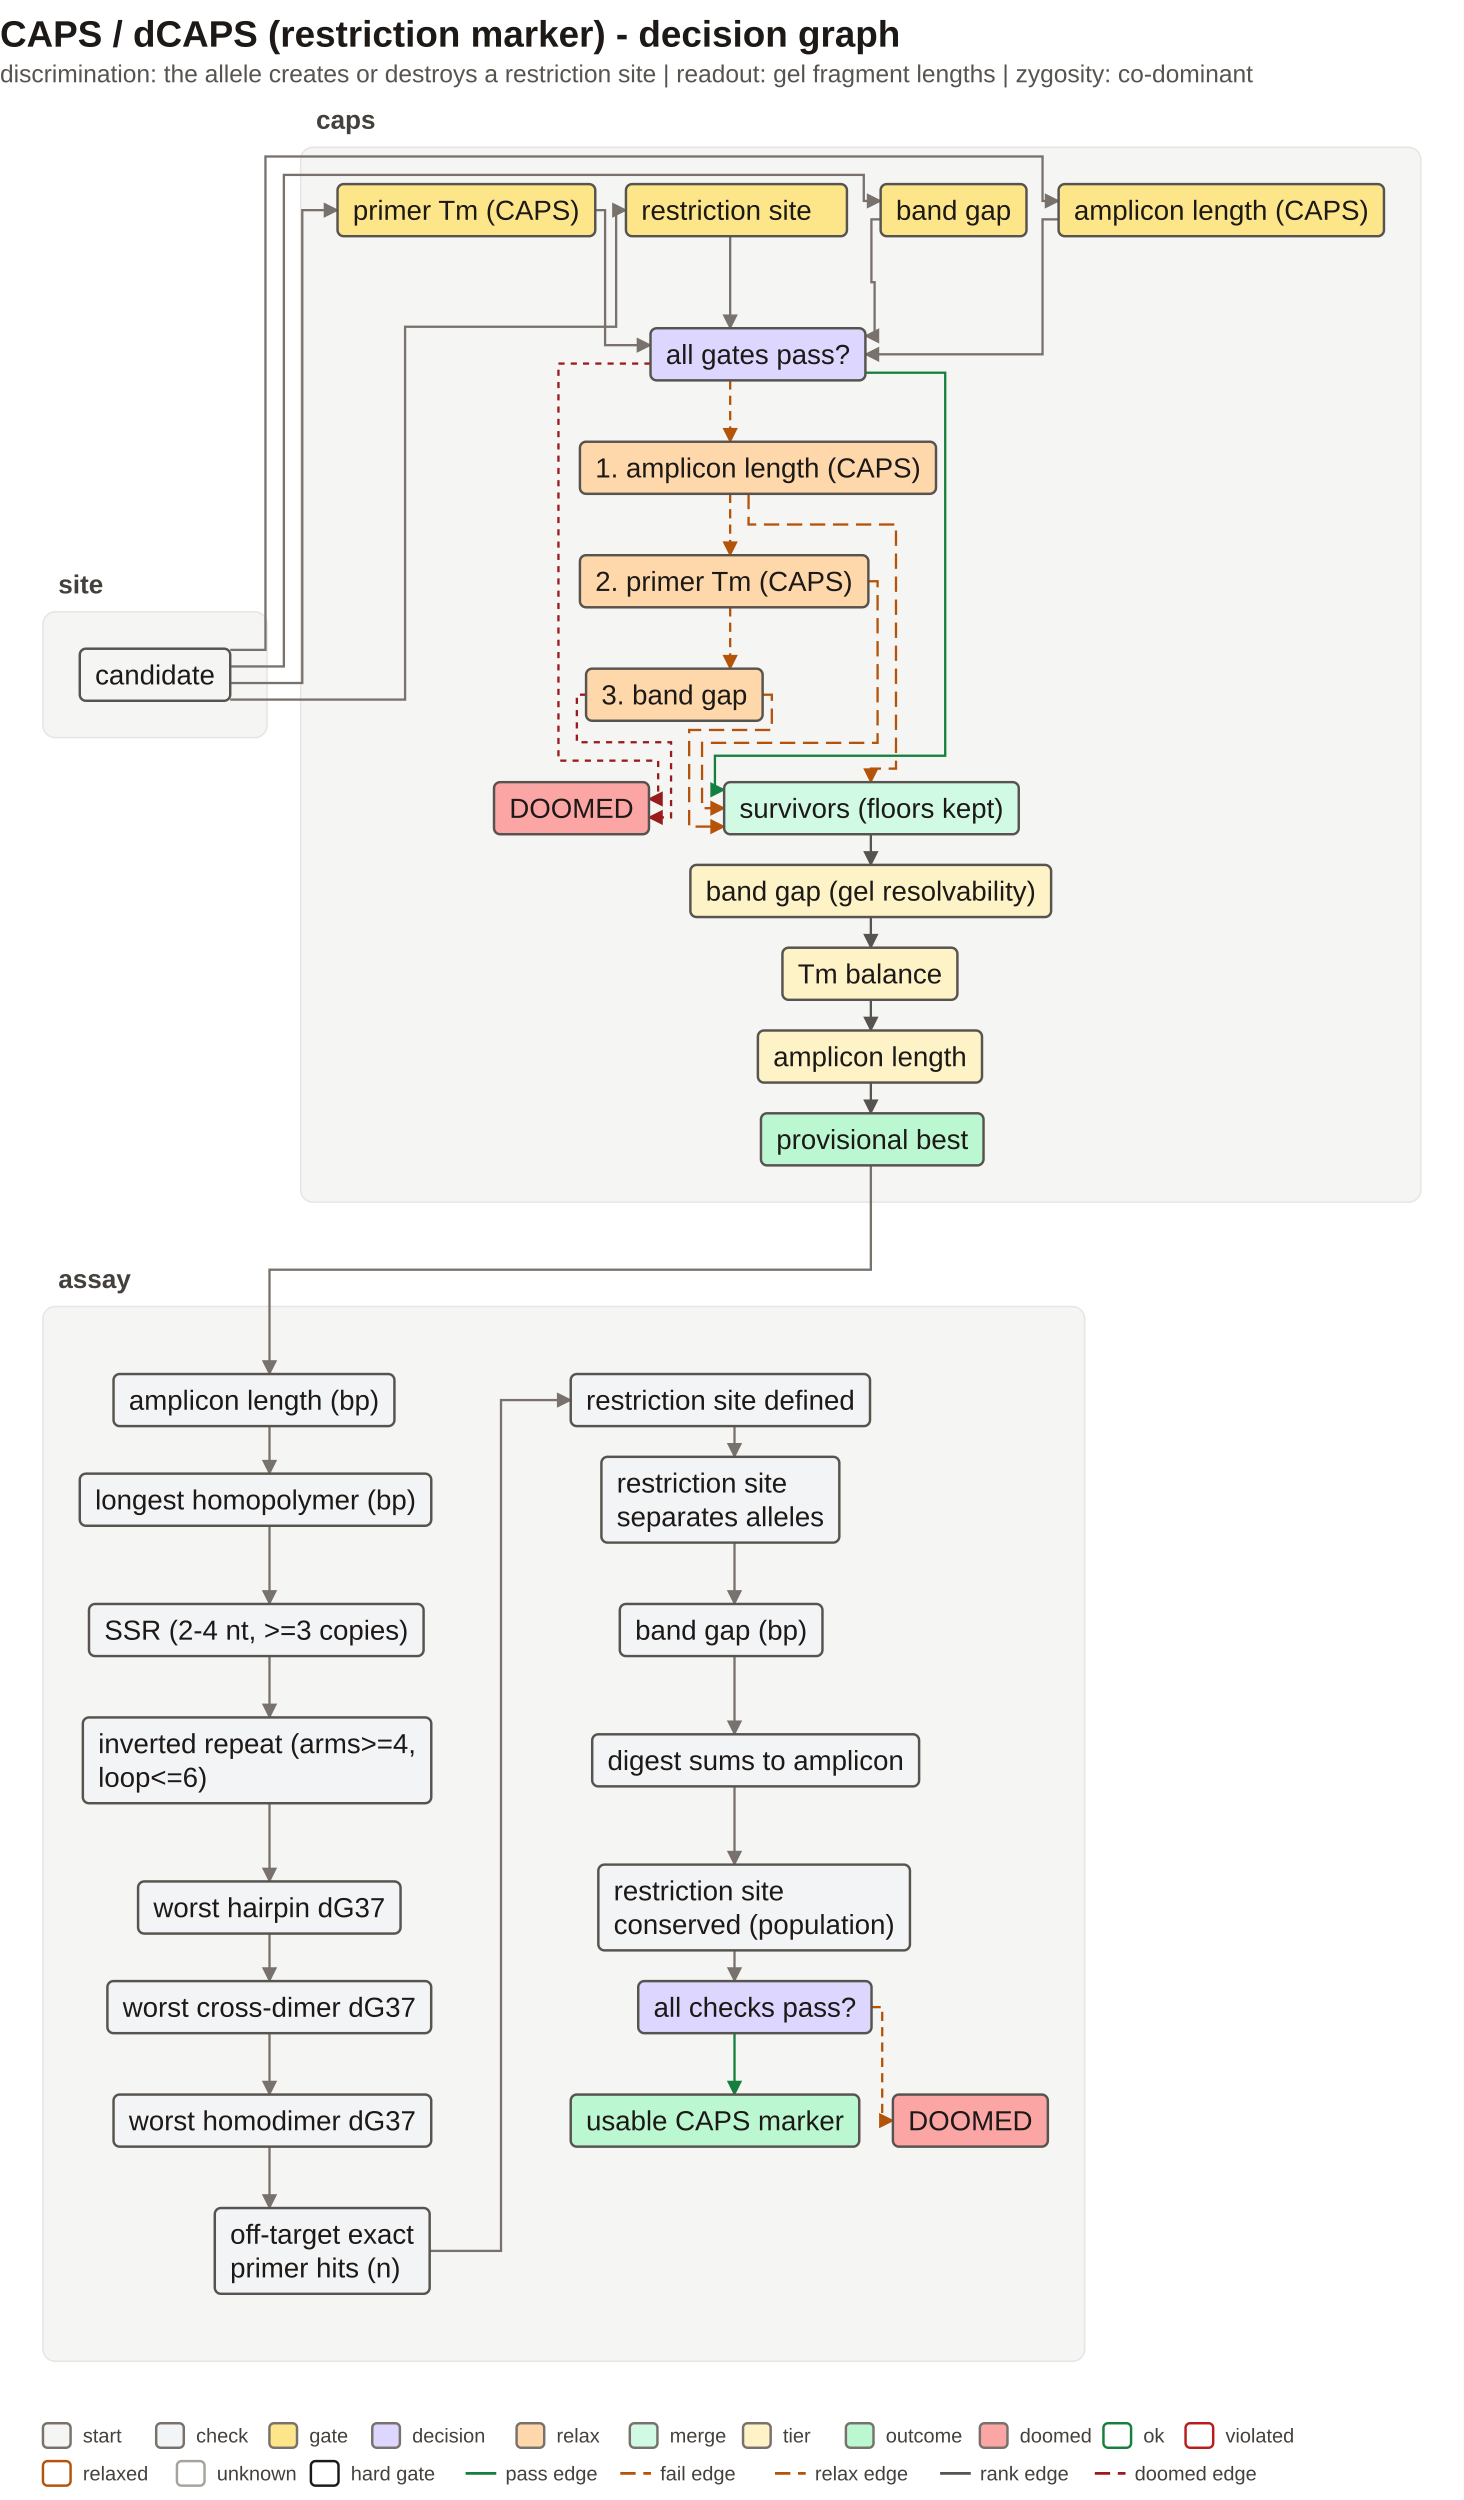
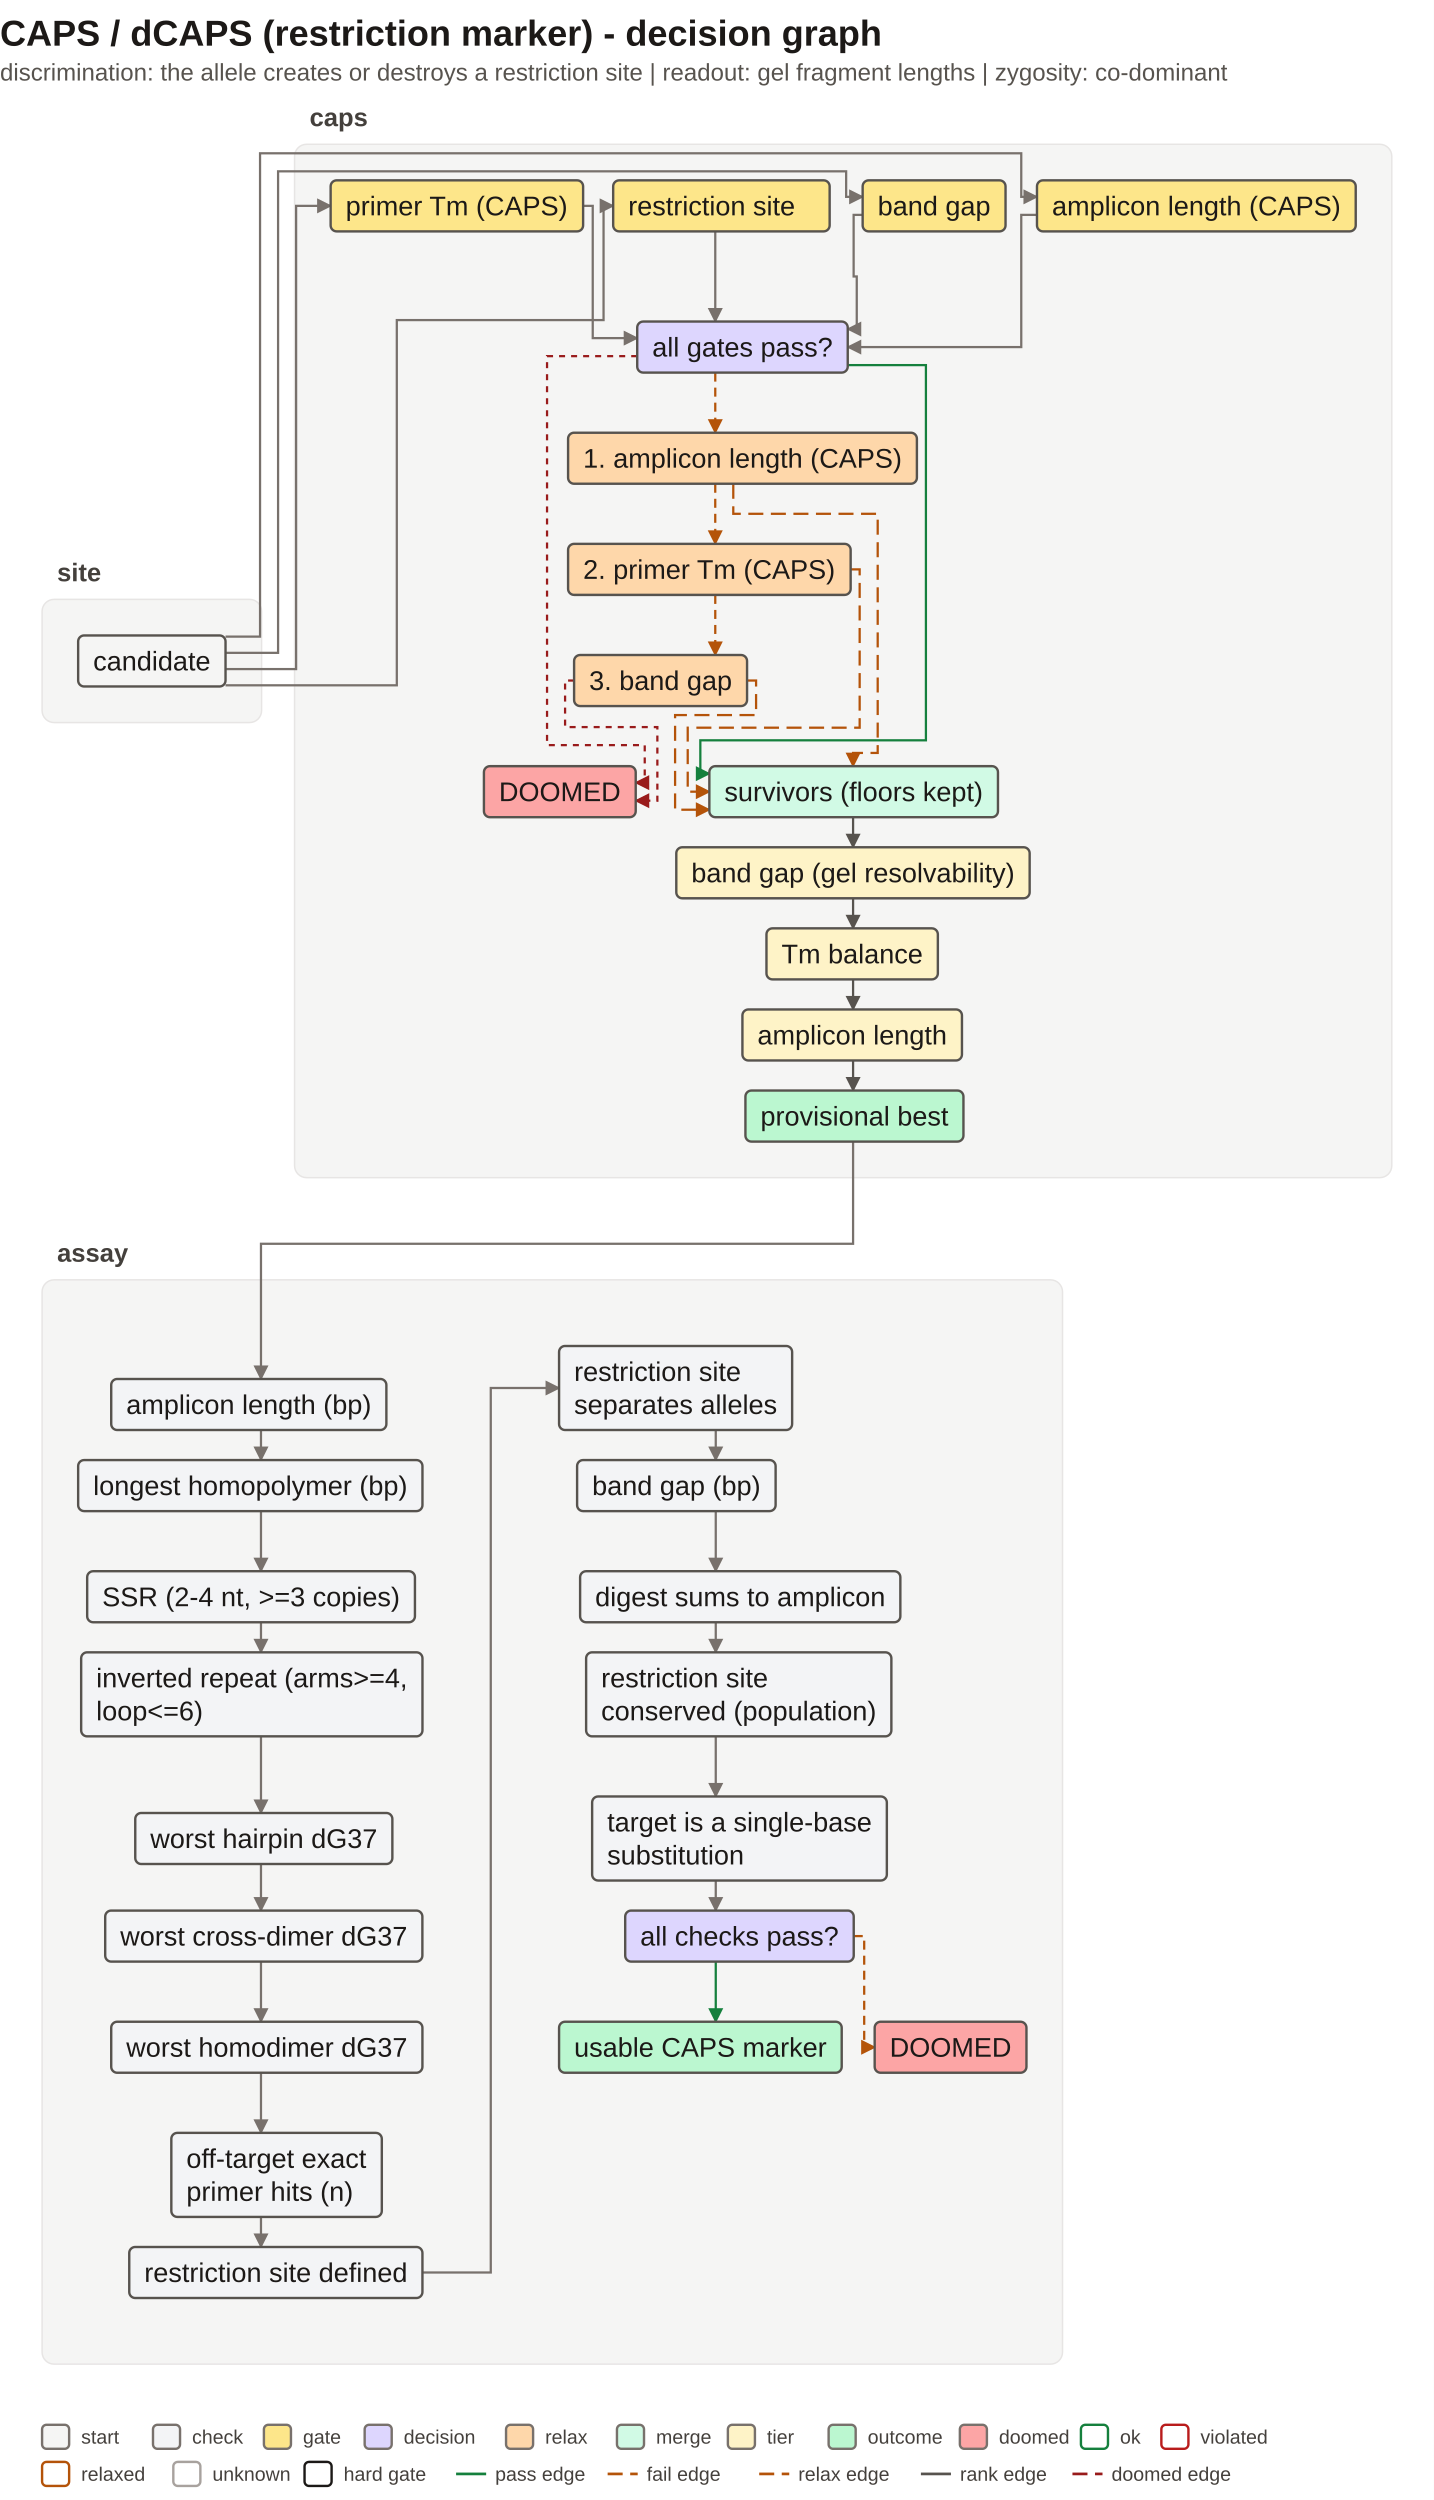
- <svg xmlns="http://www.w3.org/2000/svg" version="1.1" width="477.042" height="814.76" viewBox="0 0 477.042 814.76">
+ <svg xmlns="http://www.w3.org/2000/svg" version="1.1" width="477.042" height="831.74" viewBox="0 0 477.042 831.74">
  <defs>
    <marker id="arrow-flow" viewBox="0 0 10 10" refX="9" refY="5" markerWidth="5" markerHeight="5" markerUnits="userSpaceOnUse" orient="auto-start-reverse">
      <path d="M 0 0 L 10 5 L 0 10 z" fill="#78716C" />
    </marker>
    <marker id="arrow-pass" viewBox="0 0 10 10" refX="9" refY="5" markerWidth="5" markerHeight="5" markerUnits="userSpaceOnUse" orient="auto-start-reverse">
      <path d="M 0 0 L 10 5 L 0 10 z" fill="#15803D" />
    </marker>
    <marker id="arrow-fail" viewBox="0 0 10 10" refX="9" refY="5" markerWidth="5" markerHeight="5" markerUnits="userSpaceOnUse" orient="auto-start-reverse">
      <path d="M 0 0 L 10 5 L 0 10 z" fill="#B45409" />
    </marker>
    <marker id="arrow-relax" viewBox="0 0 10 10" refX="9" refY="5" markerWidth="5" markerHeight="5" markerUnits="userSpaceOnUse" orient="auto-start-reverse">
      <path d="M 0 0 L 10 5 L 0 10 z" fill="#B45309" />
    </marker>
    <marker id="arrow-doomed" viewBox="0 0 10 10" refX="9" refY="5" markerWidth="5" markerHeight="5" markerUnits="userSpaceOnUse" orient="auto-start-reverse">
      <path d="M 0 0 L 10 5 L 0 10 z" fill="#991B1B" />
    </marker>
    <marker id="arrow-check" viewBox="0 0 10 10" refX="9" refY="5" markerWidth="5" markerHeight="5" markerUnits="userSpaceOnUse" orient="auto-start-reverse">
      <path d="M 0 0 L 10 5 L 0 10 z" fill="#78716C" />
    </marker>
    <marker id="arrow-rank" viewBox="0 0 10 10" refX="9" refY="5" markerWidth="5" markerHeight="5" markerUnits="userSpaceOnUse" orient="auto-start-reverse">
      <path d="M 0 0 L 10 5 L 0 10 z" fill="#57534E" />
    </marker>
  </defs>
-   <rect x="0" y="0" width="477.042" height="814.76" fill="#FFFFFF" />
+   <rect x="0" y="0" width="477.042" height="831.74" fill="#FFFFFF" />
  <text x="0" y="15.2" text-anchor="start" font-family="Liberation Sans, Arial, Helvetica, sans-serif" font-size="12" fill="#1C1917" font-weight="bold">
    <tspan x="0" y="15.2">CAPS / dCAPS (restriction marker) - decision graph</tspan>
  </text>
  <text x="0" y="26.8" text-anchor="start" font-family="Liberation Sans, Arial, Helvetica, sans-serif" font-size="8" fill="#57534E">
    <tspan x="0" y="26.8">discrimination: the allele creates or destroys a restriction site | readout: gel fragment lengths | zygosity: co-dominant</tspan>
  </text>
  <rect x="14" y="199.41" width="73.032" height="40.98" rx="4" fill="#F5F5F4" stroke="#E7E5E4" stroke-width="0.5" />
  <text x="19" y="193.385" text-anchor="start" font-family="Liberation Sans, Arial, Helvetica, sans-serif" font-size="8.5" fill="#44403C" font-weight="bold">
    <tspan x="19" y="193.385">site</tspan>
  </text>
  <rect x="98" y="48" width="365.042" height="343.8" rx="4" fill="#F5F5F4" stroke="#E7E5E4" stroke-width="0.5" />
  <text x="103" y="41.975" text-anchor="start" font-family="Liberation Sans, Arial, Helvetica, sans-serif" font-size="8.5" fill="#44403C" font-weight="bold">
    <tspan x="103" y="41.975">caps</tspan>
  </text>
-   <rect x="14" y="425.8" width="339.5" height="343.76" rx="4" fill="#F5F5F4" stroke="#E7E5E4" stroke-width="0.5" />
+   <rect x="14" y="425.8" width="339.5" height="360.74" rx="4" fill="#F5F5F4" stroke="#E7E5E4" stroke-width="0.5" />
  <text x="19" y="419.775" text-anchor="start" font-family="Liberation Sans, Arial, Helvetica, sans-serif" font-size="8.5" fill="#44403C" font-weight="bold">
    <tspan x="19" y="419.775">assay</tspan>
  </text>
  <path d="M75.032 228 L132.016 228 L132.016 106.49 L200.8 106.49 L200.8 68.49 L204 68.49" fill="none" stroke="#78716C" stroke-width="0.75" stroke-linejoin="miter" stroke-linecap="butt" marker-end="url(#arrow-flow)" />
  <path d="M75.032 217.2 L92.516 217.2 L92.516 57 L281.51 57 L281.51 65.49 L287 65.49" fill="none" stroke="#78716C" stroke-width="0.75" stroke-linejoin="miter" stroke-linecap="butt" marker-end="url(#arrow-flow)" />
  <path d="M75.032 211.8 L86.516 211.8 L86.516 51 L339.769 51 L339.769 65.49 L345 65.49" fill="none" stroke="#78716C" stroke-width="0.75" stroke-linejoin="miter" stroke-linecap="butt" marker-end="url(#arrow-flow)" />
  <path d="M75.032 222.6 L98.516 222.6 L98.516 68.49 L110 68.49" fill="none" stroke="#78716C" stroke-width="0.75" stroke-linejoin="miter" stroke-linecap="butt" marker-end="url(#arrow-flow)" />
  <path d="M237.966 76.98 L237.966 106.98" fill="none" stroke="#78716C" stroke-width="0.75" stroke-linejoin="miter" stroke-linecap="butt" marker-end="url(#arrow-flow)" />
  <path d="M287 71.49 L284 71.49 L284 91.98 L285.038 91.98 L285.038 109.47 L282.038 109.47" fill="none" stroke="#78716C" stroke-width="0.75" stroke-linejoin="miter" stroke-linecap="butt" marker-end="url(#arrow-flow)" />
  <path d="M345 71.49 L339.769 71.49 L339.769 115.47 L282.038 115.47" fill="none" stroke="#78716C" stroke-width="0.75" stroke-linejoin="miter" stroke-linecap="butt" marker-end="url(#arrow-flow)" />
  <path d="M194 68.49 L197.2 68.49 L197.2 112.49 L212 112.49" fill="none" stroke="#78716C" stroke-width="0.75" stroke-linejoin="miter" stroke-linecap="butt" marker-end="url(#arrow-flow)" />
  <path d="M237.96 160.94 L237.96 180.94" fill="none" stroke="#B45409" stroke-width="0.75" stroke-linejoin="miter" stroke-linecap="butt" stroke-dasharray="3 2" marker-end="url(#arrow-fail)" />
  <path d="M237.966 197.92 L237.966 217.92" fill="none" stroke="#B45409" stroke-width="0.75" stroke-linejoin="miter" stroke-linecap="butt" stroke-dasharray="3 2" marker-end="url(#arrow-fail)" />
  <path d="M237.966 123.96 L237.966 143.96" fill="none" stroke="#B45409" stroke-width="0.75" stroke-linejoin="miter" stroke-linecap="butt" stroke-dasharray="3 2" marker-end="url(#arrow-fail)" />
  <path d="M243.96 160.94 L243.96 170.94 L292.006 170.94 L292.006 250.5 L283.817 250.5 L283.817 254.9" fill="none" stroke="#B45309" stroke-width="0.75" stroke-linejoin="miter" stroke-linecap="butt" stroke-dasharray="5 2.5" marker-end="url(#arrow-relax)" />
  <path d="M283.006 189.43 L286.006 189.43 L286.006 242.1 L228.8 242.1 L228.8 263.39 L236 263.39" fill="none" stroke="#B45309" stroke-width="0.75" stroke-linejoin="miter" stroke-linecap="butt" stroke-dasharray="5 2.5" marker-end="url(#arrow-relax)" />
  <path d="M248.544 226.41 L251.544 226.41 L251.544 237.9 L224.6 237.9 L224.6 269.39 L236 269.39" fill="none" stroke="#B45309" stroke-width="0.75" stroke-linejoin="miter" stroke-linecap="butt" stroke-dasharray="5 2.5" marker-end="url(#arrow-relax)" />
  <path d="M282.038 121.47 L308.049 121.47 L308.049 246.3 L233 246.3 L233 257.39 L236 257.39" fill="none" stroke="#15803D" stroke-width="0.75" stroke-linejoin="miter" stroke-linecap="butt" marker-end="url(#arrow-pass)" />
  <path d="M283.817 271.88 L283.817 281.88" fill="none" stroke="#57534E" stroke-width="0.75" stroke-linejoin="miter" stroke-linecap="butt" marker-end="url(#arrow-rank)" />
  <path d="M283.817 298.86 L283.817 308.86" fill="none" stroke="#57534E" stroke-width="0.75" stroke-linejoin="miter" stroke-linecap="butt" marker-end="url(#arrow-rank)" />
  <path d="M283.817 325.84 L283.817 335.84" fill="none" stroke="#57534E" stroke-width="0.75" stroke-linejoin="miter" stroke-linecap="butt" marker-end="url(#arrow-rank)" />
  <path d="M283.817 352.82 L283.817 362.82" fill="none" stroke="#57534E" stroke-width="0.75" stroke-linejoin="miter" stroke-linecap="butt" marker-end="url(#arrow-rank)" />
  <path d="M191 226.41 L188 226.41 L188 241.9 L218.7 241.9 L218.7 266.39 L211.5 266.39" fill="none" stroke="#991B1B" stroke-width="0.75" stroke-linejoin="miter" stroke-linecap="butt" stroke-dasharray="2 2" marker-end="url(#arrow-doomed)" />
  <path d="M212 118.49 L182 118.49 L182 247.9 L214.5 247.9 L214.5 260.39 L211.5 260.39" fill="none" stroke="#991B1B" stroke-width="0.75" stroke-linejoin="miter" stroke-linecap="butt" stroke-dasharray="2 2" marker-end="url(#arrow-doomed)" />
-   <path d="M283.817 379.8 L283.817 413.8 L87.833 413.8 L87.833 447.8" fill="none" stroke="#78716C" stroke-width="0.75" stroke-linejoin="miter" stroke-linecap="butt" marker-end="url(#arrow-check)" />
-   <path d="M87.833 464.78 L87.833 480.27" fill="none" stroke="#78716C" stroke-width="0.75" stroke-linejoin="miter" stroke-linecap="butt" marker-end="url(#arrow-check)" />
-   <path d="M87.833 497.25 L87.833 522.74" fill="none" stroke="#78716C" stroke-width="0.75" stroke-linejoin="miter" stroke-linecap="butt" marker-end="url(#arrow-check)" />
-   <path d="M87.833 539.72 L87.833 559.72" fill="none" stroke="#78716C" stroke-width="0.75" stroke-linejoin="miter" stroke-linecap="butt" marker-end="url(#arrow-check)" />
-   <path d="M87.833 587.68 L87.833 613.17" fill="none" stroke="#78716C" stroke-width="0.75" stroke-linejoin="miter" stroke-linecap="butt" marker-end="url(#arrow-check)" />
-   <path d="M87.833 630.15 L87.833 645.64" fill="none" stroke="#78716C" stroke-width="0.75" stroke-linejoin="miter" stroke-linecap="butt" marker-end="url(#arrow-check)" />
-   <path d="M87.833 662.62 L87.833 682.62" fill="none" stroke="#78716C" stroke-width="0.75" stroke-linejoin="miter" stroke-linecap="butt" marker-end="url(#arrow-check)" />
-   <path d="M87.833 699.6 L87.833 719.6" fill="none" stroke="#78716C" stroke-width="0.75" stroke-linejoin="miter" stroke-linecap="butt" marker-end="url(#arrow-check)" />
-   <path d="M140.029 733.58 L163.276 733.58 L163.276 456.29 L186 456.29" fill="none" stroke="#78716C" stroke-width="0.75" stroke-linejoin="miter" stroke-linecap="butt" marker-end="url(#arrow-check)" />
-   <path d="M239.378 464.78 L239.378 474.78" fill="none" stroke="#78716C" stroke-width="0.75" stroke-linejoin="miter" stroke-linecap="butt" marker-end="url(#arrow-check)" />
-   <path d="M239.378 502.74 L239.378 522.74" fill="none" stroke="#78716C" stroke-width="0.75" stroke-linejoin="miter" stroke-linecap="butt" marker-end="url(#arrow-check)" />
-   <path d="M239.378 539.72 L239.378 565.21" fill="none" stroke="#78716C" stroke-width="0.75" stroke-linejoin="miter" stroke-linecap="butt" marker-end="url(#arrow-check)" />
-   <path d="M239.378 582.19 L239.378 607.68" fill="none" stroke="#78716C" stroke-width="0.75" stroke-linejoin="miter" stroke-linecap="butt" marker-end="url(#arrow-check)" />
-   <path d="M239.378 635.64 L239.378 645.64" fill="none" stroke="#78716C" stroke-width="0.75" stroke-linejoin="miter" stroke-linecap="butt" marker-end="url(#arrow-check)" />
-   <path d="M239.378 662.62 L239.378 682.62" fill="none" stroke="#15803D" stroke-width="0.75" stroke-linejoin="miter" stroke-linecap="butt" marker-end="url(#arrow-pass)" />
-   <path d="M284.032 654.13 L287.516 654.13 L287.516 691.11 L291 691.11" fill="none" stroke="#B45409" stroke-width="0.75" stroke-linejoin="miter" stroke-linecap="butt" stroke-dasharray="3 2" marker-end="url(#arrow-fail)" />
+   <path d="M283.817 379.8 L283.817 413.8 L86.826 413.8 L86.826 458.78" fill="none" stroke="#78716C" stroke-width="0.75" stroke-linejoin="miter" stroke-linecap="butt" marker-end="url(#arrow-check)" />
+   <path d="M86.826 475.76 L86.826 485.76" fill="none" stroke="#78716C" stroke-width="0.75" stroke-linejoin="miter" stroke-linecap="butt" marker-end="url(#arrow-check)" />
+   <path d="M86.826 502.74 L86.826 522.74" fill="none" stroke="#78716C" stroke-width="0.75" stroke-linejoin="miter" stroke-linecap="butt" marker-end="url(#arrow-check)" />
+   <path d="M86.826 539.72 L86.826 549.72" fill="none" stroke="#78716C" stroke-width="0.75" stroke-linejoin="miter" stroke-linecap="butt" marker-end="url(#arrow-check)" />
+   <path d="M86.826 577.68 L86.826 603.17" fill="none" stroke="#78716C" stroke-width="0.75" stroke-linejoin="miter" stroke-linecap="butt" marker-end="url(#arrow-check)" />
+   <path d="M86.826 620.15 L86.826 635.64" fill="none" stroke="#78716C" stroke-width="0.75" stroke-linejoin="miter" stroke-linecap="butt" marker-end="url(#arrow-check)" />
+   <path d="M86.826 652.62 L86.826 672.62" fill="none" stroke="#78716C" stroke-width="0.75" stroke-linejoin="miter" stroke-linecap="butt" marker-end="url(#arrow-check)" />
+   <path d="M86.826 689.6 L86.826 709.6" fill="none" stroke="#78716C" stroke-width="0.75" stroke-linejoin="miter" stroke-linecap="butt" marker-end="url(#arrow-check)" />
+   <path d="M86.826 737.56 L86.826 747.56" fill="none" stroke="#78716C" stroke-width="0.75" stroke-linejoin="miter" stroke-linecap="butt" marker-end="url(#arrow-check)" />
+   <path d="M140.543 756.05 L163.276 756.05 L163.276 461.78 L186 461.78" fill="none" stroke="#78716C" stroke-width="0.75" stroke-linejoin="miter" stroke-linecap="butt" marker-end="url(#arrow-check)" />
+   <path d="M238.128 475.76 L238.128 485.76" fill="none" stroke="#78716C" stroke-width="0.75" stroke-linejoin="miter" stroke-linecap="butt" marker-end="url(#arrow-check)" />
+   <path d="M238.128 502.74 L238.128 522.74" fill="none" stroke="#78716C" stroke-width="0.75" stroke-linejoin="miter" stroke-linecap="butt" marker-end="url(#arrow-check)" />
+   <path d="M238.128 539.72 L238.128 549.72" fill="none" stroke="#78716C" stroke-width="0.75" stroke-linejoin="miter" stroke-linecap="butt" marker-end="url(#arrow-check)" />
+   <path d="M238.128 577.68 L238.128 597.68" fill="none" stroke="#78716C" stroke-width="0.75" stroke-linejoin="miter" stroke-linecap="butt" marker-end="url(#arrow-check)" />
+   <path d="M238.128 625.64 L238.128 635.64" fill="none" stroke="#78716C" stroke-width="0.75" stroke-linejoin="miter" stroke-linecap="butt" marker-end="url(#arrow-check)" />
+   <path d="M238.128 652.62 L238.128 672.62" fill="none" stroke="#15803D" stroke-width="0.75" stroke-linejoin="miter" stroke-linecap="butt" marker-end="url(#arrow-pass)" />
+   <path d="M284.032 644.13 L287.516 644.13 L287.516 681.11 L291 681.11" fill="none" stroke="#B45409" stroke-width="0.75" stroke-linejoin="miter" stroke-linecap="butt" stroke-dasharray="3 2" marker-end="url(#arrow-fail)" />
  <rect x="26" y="211.41" width="49.032" height="16.98" rx="2" fill="#F5F5F4" stroke="#57534E" stroke-width="0.8" />
  <text x="31" y="223.05" text-anchor="start" font-family="Liberation Sans, Arial, Helvetica, sans-serif" font-size="9" fill="#1C1917">
    <tspan x="31" y="223.05">candidate</tspan>
  </text>
  <rect x="204" y="60" width="72.02" height="16.98" rx="2" fill="#FDE68A" stroke="#57534E" stroke-width="0.8" />
  <text x="209" y="71.64" text-anchor="start" font-family="Liberation Sans, Arial, Helvetica, sans-serif" font-size="9" fill="#1C1917">
    <tspan x="209" y="71.64">restriction site</tspan>
  </text>
  <rect x="287" y="60" width="47.538" height="16.98" rx="2" fill="#FDE68A" stroke="#57534E" stroke-width="0.8" />
  <text x="292" y="71.64" text-anchor="start" font-family="Liberation Sans, Arial, Helvetica, sans-serif" font-size="9" fill="#1C1917">
    <tspan x="292" y="71.64">band gap</tspan>
  </text>
  <rect x="345" y="60" width="106.042" height="16.98" rx="2" fill="#FDE68A" stroke="#57534E" stroke-width="0.8" />
  <text x="350" y="71.64" text-anchor="start" font-family="Liberation Sans, Arial, Helvetica, sans-serif" font-size="9" fill="#1C1917">
    <tspan x="350" y="71.64">amplicon length (CAPS)</tspan>
  </text>
  <rect x="110" y="60" width="84" height="16.98" rx="2" fill="#FDE68A" stroke="#57534E" stroke-width="0.8" />
  <text x="115" y="71.64" text-anchor="start" font-family="Liberation Sans, Arial, Helvetica, sans-serif" font-size="9" fill="#1C1917">
    <tspan x="115" y="71.64">primer Tm (CAPS)</tspan>
  </text>
  <rect x="212" y="106.98" width="70.038" height="16.98" rx="2" fill="#DDD6FE" stroke="#57534E" stroke-width="0.8" />
  <text x="217" y="118.62" text-anchor="start" font-family="Liberation Sans, Arial, Helvetica, sans-serif" font-size="9" fill="#1C1917">
    <tspan x="217" y="118.62">all gates pass?</tspan>
  </text>
  <rect x="189" y="143.96" width="116.049" height="16.98" rx="2" fill="#FED7AA" stroke="#57534E" stroke-width="0.8" />
  <text x="194" y="155.6" text-anchor="start" font-family="Liberation Sans, Arial, Helvetica, sans-serif" font-size="9" fill="#1C1917">
    <tspan x="194" y="155.6">1. amplicon length (CAPS)</tspan>
  </text>
  <rect x="189" y="180.94" width="94.006" height="16.98" rx="2" fill="#FED7AA" stroke="#57534E" stroke-width="0.8" />
  <text x="194" y="192.58" text-anchor="start" font-family="Liberation Sans, Arial, Helvetica, sans-serif" font-size="9" fill="#1C1917">
    <tspan x="194" y="192.58">2. primer Tm (CAPS)</tspan>
  </text>
  <rect x="191" y="217.92" width="57.544" height="16.98" rx="2" fill="#FED7AA" stroke="#57534E" stroke-width="0.8" />
  <text x="196" y="229.56" text-anchor="start" font-family="Liberation Sans, Arial, Helvetica, sans-serif" font-size="9" fill="#1C1917">
    <tspan x="196" y="229.56">3. band gap</tspan>
  </text>
  <rect x="236" y="254.9" width="96.019" height="16.98" rx="2" fill="#D1FAE5" stroke="#57534E" stroke-width="0.8" />
  <text x="241" y="266.54" text-anchor="start" font-family="Liberation Sans, Arial, Helvetica, sans-serif" font-size="9" fill="#1C1917">
    <tspan x="241" y="266.54">survivors (floors kept)</tspan>
  </text>
  <rect x="225" y="281.88" width="117.561" height="16.98" rx="2" fill="#FEF3C7" stroke="#57534E" stroke-width="0.8" />
  <text x="230" y="293.52" text-anchor="start" font-family="Liberation Sans, Arial, Helvetica, sans-serif" font-size="9" fill="#1C1917">
    <tspan x="230" y="293.52">band gap (gel resolvability)</tspan>
  </text>
  <rect x="255" y="308.86" width="57.021" height="16.98" rx="2" fill="#FEF3C7" stroke="#57534E" stroke-width="0.8" />
  <text x="260" y="320.5" text-anchor="start" font-family="Liberation Sans, Arial, Helvetica, sans-serif" font-size="9" fill="#1C1917">
    <tspan x="260" y="320.5">Tm balance</tspan>
  </text>
  <rect x="247" y="335.84" width="73.04" height="16.98" rx="2" fill="#FEF3C7" stroke="#57534E" stroke-width="0.8" />
  <text x="252" y="347.48" text-anchor="start" font-family="Liberation Sans, Arial, Helvetica, sans-serif" font-size="9" fill="#1C1917">
    <tspan x="252" y="347.48">amplicon length</tspan>
  </text>
  <rect x="248" y="362.82" width="72.534" height="16.98" rx="2" fill="#BBF7D0" stroke="#57534E" stroke-width="0.8" />
  <text x="253" y="374.46" text-anchor="start" font-family="Liberation Sans, Arial, Helvetica, sans-serif" font-size="9" fill="#1C1917">
    <tspan x="253" y="374.46">provisional best</tspan>
  </text>
  <rect x="161" y="254.9" width="50.5" height="16.98" rx="2" fill="#FCA5A5" stroke="#57534E" stroke-width="0.8" />
  <text x="166" y="266.54" text-anchor="start" font-family="Liberation Sans, Arial, Helvetica, sans-serif" font-size="9" fill="#1C1917">
    <tspan x="166" y="266.54">DOOMED</tspan>
  </text>
-   <rect x="37" y="447.8" width="91.545" height="16.98" rx="2" fill="#F3F4F6" stroke="#57534E" stroke-width="0.8" />
-   <text x="42" y="459.44" text-anchor="start" font-family="Liberation Sans, Arial, Helvetica, sans-serif" font-size="9" fill="#1C1917">
-     <tspan x="42" y="459.44">amplicon length (bp)</tspan>
-   </text>
-   <rect x="26" y="480.27" width="114.55" height="16.98" rx="2" fill="#F3F4F6" stroke="#57534E" stroke-width="0.8" />
-   <text x="31" y="491.91" text-anchor="start" font-family="Liberation Sans, Arial, Helvetica, sans-serif" font-size="9" fill="#1C1917">
-     <tspan x="31" y="491.91">longest homopolymer (bp)</tspan>
+   <rect x="37" y="458.78" width="91.545" height="16.98" rx="2" fill="#F3F4F6" stroke="#57534E" stroke-width="0.8" />
+   <text x="42" y="470.42" text-anchor="start" font-family="Liberation Sans, Arial, Helvetica, sans-serif" font-size="9" fill="#1C1917">
+     <tspan x="42" y="470.42">amplicon length (bp)</tspan>
+   </text>
+   <rect x="26" y="485.76" width="114.55" height="16.98" rx="2" fill="#F3F4F6" stroke="#57534E" stroke-width="0.8" />
+   <text x="31" y="497.4" text-anchor="start" font-family="Liberation Sans, Arial, Helvetica, sans-serif" font-size="9" fill="#1C1917">
+     <tspan x="31" y="497.4">longest homopolymer (bp)</tspan>
  </text>
  <rect x="29" y="522.74" width="109.048" height="16.98" rx="2" fill="#F3F4F6" stroke="#57534E" stroke-width="0.8" />
  <text x="34" y="534.38" text-anchor="start" font-family="Liberation Sans, Arial, Helvetica, sans-serif" font-size="9" fill="#1C1917">
    <tspan x="34" y="534.38">SSR (2-4 nt, &gt;=3 copies)</tspan>
  </text>
-   <rect x="27" y="559.72" width="113.553" height="27.96" rx="2" fill="#F3F4F6" stroke="#57534E" stroke-width="0.8" />
-   <text x="32" y="571.36" text-anchor="start" font-family="Liberation Sans, Arial, Helvetica, sans-serif" font-size="9" fill="#1C1917">
-     <tspan x="32" y="571.36">inverted repeat (arms&gt;=4,</tspan>
-     <tspan x="32" y="582.34">loop&lt;=6)</tspan>
-   </text>
-   <rect x="45" y="613.17" width="85.538" height="16.98" rx="2" fill="#F3F4F6" stroke="#57534E" stroke-width="0.8" />
-   <text x="50" y="624.81" text-anchor="start" font-family="Liberation Sans, Arial, Helvetica, sans-serif" font-size="9" fill="#1C1917">
-     <tspan x="50" y="624.81">worst hairpin dG37</tspan>
-   </text>
-   <rect x="35" y="645.64" width="105.524" height="16.98" rx="2" fill="#F3F4F6" stroke="#57534E" stroke-width="0.8" />
-   <text x="40" y="657.28" text-anchor="start" font-family="Liberation Sans, Arial, Helvetica, sans-serif" font-size="9" fill="#1C1917">
-     <tspan x="40" y="657.28">worst cross-dimer dG37</tspan>
-   </text>
-   <rect x="37" y="682.62" width="103.538" height="16.98" rx="2" fill="#F3F4F6" stroke="#57534E" stroke-width="0.8" />
-   <text x="42" y="694.26" text-anchor="start" font-family="Liberation Sans, Arial, Helvetica, sans-serif" font-size="9" fill="#1C1917">
-     <tspan x="42" y="694.26">worst homodimer dG37</tspan>
-   </text>
-   <rect x="70" y="719.6" width="70.029" height="27.96" rx="2" fill="#F3F4F6" stroke="#57534E" stroke-width="0.8" />
-   <text x="75" y="731.24" text-anchor="start" font-family="Liberation Sans, Arial, Helvetica, sans-serif" font-size="9" fill="#1C1917">
-     <tspan x="75" y="731.24">off-target exact</tspan>
-     <tspan x="75" y="742.22">primer hits (n)</tspan>
-   </text>
-   <rect x="186" y="447.8" width="97.543" height="16.98" rx="2" fill="#F3F4F6" stroke="#57534E" stroke-width="0.8" />
+   <rect x="27" y="549.72" width="113.553" height="27.96" rx="2" fill="#F3F4F6" stroke="#57534E" stroke-width="0.8" />
+   <text x="32" y="561.36" text-anchor="start" font-family="Liberation Sans, Arial, Helvetica, sans-serif" font-size="9" fill="#1C1917">
+     <tspan x="32" y="561.36">inverted repeat (arms&gt;=4,</tspan>
+     <tspan x="32" y="572.34">loop&lt;=6)</tspan>
+   </text>
+   <rect x="45" y="603.17" width="85.538" height="16.98" rx="2" fill="#F3F4F6" stroke="#57534E" stroke-width="0.8" />
+   <text x="50" y="614.81" text-anchor="start" font-family="Liberation Sans, Arial, Helvetica, sans-serif" font-size="9" fill="#1C1917">
+     <tspan x="50" y="614.81">worst hairpin dG37</tspan>
+   </text>
+   <rect x="35" y="635.64" width="105.524" height="16.98" rx="2" fill="#F3F4F6" stroke="#57534E" stroke-width="0.8" />
+   <text x="40" y="647.28" text-anchor="start" font-family="Liberation Sans, Arial, Helvetica, sans-serif" font-size="9" fill="#1C1917">
+     <tspan x="40" y="647.28">worst cross-dimer dG37</tspan>
+   </text>
+   <rect x="37" y="672.62" width="103.538" height="16.98" rx="2" fill="#F3F4F6" stroke="#57534E" stroke-width="0.8" />
+   <text x="42" y="684.26" text-anchor="start" font-family="Liberation Sans, Arial, Helvetica, sans-serif" font-size="9" fill="#1C1917">
+     <tspan x="42" y="684.26">worst homodimer dG37</tspan>
+   </text>
+   <rect x="57" y="709.6" width="70.029" height="27.96" rx="2" fill="#F3F4F6" stroke="#57534E" stroke-width="0.8" />
+   <text x="62" y="721.24" text-anchor="start" font-family="Liberation Sans, Arial, Helvetica, sans-serif" font-size="9" fill="#1C1917">
+     <tspan x="62" y="721.24">off-target exact</tspan>
+     <tspan x="62" y="732.22">primer hits (n)</tspan>
+   </text>
+   <rect x="43" y="747.56" width="97.543" height="16.98" rx="2" fill="#F3F4F6" stroke="#57534E" stroke-width="0.8" />
+   <text x="48" y="759.2" text-anchor="start" font-family="Liberation Sans, Arial, Helvetica, sans-serif" font-size="9" fill="#1C1917">
+     <tspan x="48" y="759.2">restriction site defined</tspan>
+   </text>
+   <rect x="186" y="447.8" width="77.54" height="27.96" rx="2" fill="#F3F4F6" stroke="#57534E" stroke-width="0.8" />
  <text x="191" y="459.44" text-anchor="start" font-family="Liberation Sans, Arial, Helvetica, sans-serif" font-size="9" fill="#1C1917">
-     <tspan x="191" y="459.44">restriction site defined</tspan>
-   </text>
-   <rect x="196" y="474.78" width="77.54" height="27.96" rx="2" fill="#F3F4F6" stroke="#57534E" stroke-width="0.8" />
-   <text x="201" y="486.42" text-anchor="start" font-family="Liberation Sans, Arial, Helvetica, sans-serif" font-size="9" fill="#1C1917">
-     <tspan x="201" y="486.42">restriction site</tspan>
-     <tspan x="201" y="497.4">separates alleles</tspan>
-   </text>
-   <rect x="202" y="522.74" width="66.043" height="16.98" rx="2" fill="#F3F4F6" stroke="#57534E" stroke-width="0.8" />
-   <text x="207" y="534.38" text-anchor="start" font-family="Liberation Sans, Arial, Helvetica, sans-serif" font-size="9" fill="#1C1917">
-     <tspan x="207" y="534.38">band gap (bp)</tspan>
-   </text>
-   <rect x="193" y="565.21" width="106.543" height="16.98" rx="2" fill="#F3F4F6" stroke="#57534E" stroke-width="0.8" />
-   <text x="198" y="576.85" text-anchor="start" font-family="Liberation Sans, Arial, Helvetica, sans-serif" font-size="9" fill="#1C1917">
-     <tspan x="198" y="576.85">digest sums to amplicon</tspan>
-   </text>
-   <rect x="195" y="607.68" width="101.556" height="27.96" rx="2" fill="#F3F4F6" stroke="#57534E" stroke-width="0.8" />
-   <text x="200" y="619.32" text-anchor="start" font-family="Liberation Sans, Arial, Helvetica, sans-serif" font-size="9" fill="#1C1917">
-     <tspan x="200" y="619.32">restriction site</tspan>
-     <tspan x="200" y="630.3">conserved (population)</tspan>
-   </text>
-   <rect x="208" y="645.64" width="76.032" height="16.98" rx="2" fill="#DDD6FE" stroke="#57534E" stroke-width="0.8" />
-   <text x="213" y="657.28" text-anchor="start" font-family="Liberation Sans, Arial, Helvetica, sans-serif" font-size="9" fill="#1C1917">
-     <tspan x="213" y="657.28">all checks pass?</tspan>
-   </text>
-   <rect x="186" y="682.62" width="94.032" height="16.98" rx="2" fill="#BBF7D0" stroke="#57534E" stroke-width="0.8" />
-   <text x="191" y="694.26" text-anchor="start" font-family="Liberation Sans, Arial, Helvetica, sans-serif" font-size="9" fill="#1C1917">
-     <tspan x="191" y="694.26">usable CAPS marker</tspan>
-   </text>
-   <rect x="291" y="682.62" width="50.5" height="16.98" rx="2" fill="#FCA5A5" stroke="#57534E" stroke-width="0.8" />
-   <text x="296" y="694.26" text-anchor="start" font-family="Liberation Sans, Arial, Helvetica, sans-serif" font-size="9" fill="#1C1917">
-     <tspan x="296" y="694.26">DOOMED</tspan>
-   </text>
-   <rect x="14" y="789.735" width="9" height="8" rx="1.5" fill="#F5F5F4" stroke="#78716C" stroke-width="0.8" />
-   <text x="27" y="796.01" text-anchor="start" font-family="Liberation Sans, Arial, Helvetica, sans-serif" font-size="6.5" fill="#44403C">
-     <tspan x="27" y="796.01">start</tspan>
-   </text>
-   <rect x="50.9" y="789.735" width="9" height="8" rx="1.5" fill="#F3F4F6" stroke="#78716C" stroke-width="0.8" />
-   <text x="63.9" y="796.01" text-anchor="start" font-family="Liberation Sans, Arial, Helvetica, sans-serif" font-size="6.5" fill="#44403C">
-     <tspan x="63.9" y="796.01">check</tspan>
-   </text>
-   <rect x="87.8" y="789.735" width="9" height="8" rx="1.5" fill="#FDE68A" stroke="#78716C" stroke-width="0.8" />
-   <text x="100.8" y="796.01" text-anchor="start" font-family="Liberation Sans, Arial, Helvetica, sans-serif" font-size="6.5" fill="#44403C">
-     <tspan x="100.8" y="796.01">gate</tspan>
-   </text>
-   <rect x="121.32" y="789.735" width="9" height="8" rx="1.5" fill="#DDD6FE" stroke="#78716C" stroke-width="0.8" />
-   <text x="134.32" y="796.01" text-anchor="start" font-family="Liberation Sans, Arial, Helvetica, sans-serif" font-size="6.5" fill="#44403C">
-     <tspan x="134.32" y="796.01">decision</tspan>
-   </text>
-   <rect x="168.36" y="789.735" width="9" height="8" rx="1.5" fill="#FED7AA" stroke="#78716C" stroke-width="0.8" />
-   <text x="181.36" y="796.01" text-anchor="start" font-family="Liberation Sans, Arial, Helvetica, sans-serif" font-size="6.5" fill="#44403C">
-     <tspan x="181.36" y="796.01">relax</tspan>
-   </text>
-   <rect x="205.26" y="789.735" width="9" height="8" rx="1.5" fill="#D1FAE5" stroke="#78716C" stroke-width="0.8" />
-   <text x="218.26" y="796.01" text-anchor="start" font-family="Liberation Sans, Arial, Helvetica, sans-serif" font-size="6.5" fill="#44403C">
-     <tspan x="218.26" y="796.01">merge</tspan>
-   </text>
-   <rect x="242.16" y="789.735" width="9" height="8" rx="1.5" fill="#FEF3C7" stroke="#78716C" stroke-width="0.8" />
-   <text x="255.16" y="796.01" text-anchor="start" font-family="Liberation Sans, Arial, Helvetica, sans-serif" font-size="6.5" fill="#44403C">
-     <tspan x="255.16" y="796.01">tier</tspan>
-   </text>
-   <rect x="275.68" y="789.735" width="9" height="8" rx="1.5" fill="#BBF7D0" stroke="#78716C" stroke-width="0.8" />
-   <text x="288.68" y="796.01" text-anchor="start" font-family="Liberation Sans, Arial, Helvetica, sans-serif" font-size="6.5" fill="#44403C">
-     <tspan x="288.68" y="796.01">outcome</tspan>
-   </text>
-   <rect x="319.34" y="789.735" width="9" height="8" rx="1.5" fill="#FCA5A5" stroke="#78716C" stroke-width="0.8" />
-   <text x="332.34" y="796.01" text-anchor="start" font-family="Liberation Sans, Arial, Helvetica, sans-serif" font-size="6.5" fill="#44403C">
-     <tspan x="332.34" y="796.01">doomed</tspan>
-   </text>
-   <rect x="359.62" y="789.735" width="9" height="8" rx="1.5" fill="none" stroke="#15803D" stroke-width="0.8" />
-   <text x="372.62" y="796.01" text-anchor="start" font-family="Liberation Sans, Arial, Helvetica, sans-serif" font-size="6.5" fill="#44403C">
-     <tspan x="372.62" y="796.01">ok</tspan>
-   </text>
-   <rect x="386.38" y="789.735" width="9" height="8" rx="1.5" fill="none" stroke="#B91C1C" stroke-width="0.8" />
-   <text x="399.38" y="796.01" text-anchor="start" font-family="Liberation Sans, Arial, Helvetica, sans-serif" font-size="6.5" fill="#44403C">
-     <tspan x="399.38" y="796.01">violated</tspan>
-   </text>
-   <rect x="14" y="802.085" width="9" height="8" rx="1.5" fill="none" stroke="#B45309" stroke-width="0.8" />
-   <text x="27" y="808.36" text-anchor="start" font-family="Liberation Sans, Arial, Helvetica, sans-serif" font-size="6.5" fill="#44403C">
-     <tspan x="27" y="808.36">relaxed</tspan>
-   </text>
-   <rect x="57.66" y="802.085" width="9" height="8" rx="1.5" fill="none" stroke="#A8A29E" stroke-width="0.8" />
-   <text x="70.66" y="808.36" text-anchor="start" font-family="Liberation Sans, Arial, Helvetica, sans-serif" font-size="6.5" fill="#44403C">
-     <tspan x="70.66" y="808.36">unknown</tspan>
-   </text>
-   <rect x="101.32" y="802.085" width="9" height="8" rx="1.5" fill="none" stroke="#1C1917" stroke-width="0.8" />
-   <text x="114.32" y="808.36" text-anchor="start" font-family="Liberation Sans, Arial, Helvetica, sans-serif" font-size="6.5" fill="#44403C">
-     <tspan x="114.32" y="808.36">hard gate</tspan>
-   </text>
-   <line x1="151.74" y1="806.085" x2="161.74" y2="806.085" stroke="#15803D" stroke-width="0.9" />
-   <text x="164.74" y="808.36" text-anchor="start" font-family="Liberation Sans, Arial, Helvetica, sans-serif" font-size="6.5" fill="#44403C">
-     <tspan x="164.74" y="808.36">pass edge</tspan>
-   </text>
-   <line x1="202.16" y1="806.085" x2="212.16" y2="806.085" stroke="#B45409" stroke-width="0.9" stroke-dasharray="5 2.5" />
-   <text x="215.16" y="808.36" text-anchor="start" font-family="Liberation Sans, Arial, Helvetica, sans-serif" font-size="6.5" fill="#44403C">
-     <tspan x="215.16" y="808.36">fail edge</tspan>
-   </text>
-   <line x1="252.58" y1="806.085" x2="262.58" y2="806.085" stroke="#B45309" stroke-width="0.9" stroke-dasharray="5 2.5" />
-   <text x="265.58" y="808.36" text-anchor="start" font-family="Liberation Sans, Arial, Helvetica, sans-serif" font-size="6.5" fill="#44403C">
-     <tspan x="265.58" y="808.36">relax edge</tspan>
-   </text>
-   <line x1="306.38" y1="806.085" x2="316.38" y2="806.085" stroke="#57534E" stroke-width="0.9" />
-   <text x="319.38" y="808.36" text-anchor="start" font-family="Liberation Sans, Arial, Helvetica, sans-serif" font-size="6.5" fill="#44403C">
-     <tspan x="319.38" y="808.36">rank edge</tspan>
-   </text>
-   <line x1="356.8" y1="806.085" x2="366.8" y2="806.085" stroke="#991B1B" stroke-width="0.9" stroke-dasharray="5 2.5" />
-   <text x="369.8" y="808.36" text-anchor="start" font-family="Liberation Sans, Arial, Helvetica, sans-serif" font-size="6.5" fill="#44403C">
-     <tspan x="369.8" y="808.36">doomed edge</tspan>
+     <tspan x="191" y="459.44">restriction site</tspan>
+     <tspan x="191" y="470.42">separates alleles</tspan>
+   </text>
+   <rect x="192" y="485.76" width="66.043" height="16.98" rx="2" fill="#F3F4F6" stroke="#57534E" stroke-width="0.8" />
+   <text x="197" y="497.4" text-anchor="start" font-family="Liberation Sans, Arial, Helvetica, sans-serif" font-size="9" fill="#1C1917">
+     <tspan x="197" y="497.4">band gap (bp)</tspan>
+   </text>
+   <rect x="193" y="522.74" width="106.543" height="16.98" rx="2" fill="#F3F4F6" stroke="#57534E" stroke-width="0.8" />
+   <text x="198" y="534.38" text-anchor="start" font-family="Liberation Sans, Arial, Helvetica, sans-serif" font-size="9" fill="#1C1917">
+     <tspan x="198" y="534.38">digest sums to amplicon</tspan>
+   </text>
+   <rect x="195" y="549.72" width="101.556" height="27.96" rx="2" fill="#F3F4F6" stroke="#57534E" stroke-width="0.8" />
+   <text x="200" y="561.36" text-anchor="start" font-family="Liberation Sans, Arial, Helvetica, sans-serif" font-size="9" fill="#1C1917">
+     <tspan x="200" y="561.36">restriction site</tspan>
+     <tspan x="200" y="572.34">conserved (population)</tspan>
+   </text>
+   <rect x="197" y="597.68" width="98.049" height="27.96" rx="2" fill="#F3F4F6" stroke="#57534E" stroke-width="0.8" />
+   <text x="202" y="609.32" text-anchor="start" font-family="Liberation Sans, Arial, Helvetica, sans-serif" font-size="9" fill="#1C1917">
+     <tspan x="202" y="609.32">target is a single-base</tspan>
+     <tspan x="202" y="620.3">substitution</tspan>
+   </text>
+   <rect x="208" y="635.64" width="76.032" height="16.98" rx="2" fill="#DDD6FE" stroke="#57534E" stroke-width="0.8" />
+   <text x="213" y="647.28" text-anchor="start" font-family="Liberation Sans, Arial, Helvetica, sans-serif" font-size="9" fill="#1C1917">
+     <tspan x="213" y="647.28">all checks pass?</tspan>
+   </text>
+   <rect x="186" y="672.62" width="94.032" height="16.98" rx="2" fill="#BBF7D0" stroke="#57534E" stroke-width="0.8" />
+   <text x="191" y="684.26" text-anchor="start" font-family="Liberation Sans, Arial, Helvetica, sans-serif" font-size="9" fill="#1C1917">
+     <tspan x="191" y="684.26">usable CAPS marker</tspan>
+   </text>
+   <rect x="291" y="672.62" width="50.5" height="16.98" rx="2" fill="#FCA5A5" stroke="#57534E" stroke-width="0.8" />
+   <text x="296" y="684.26" text-anchor="start" font-family="Liberation Sans, Arial, Helvetica, sans-serif" font-size="9" fill="#1C1917">
+     <tspan x="296" y="684.26">DOOMED</tspan>
+   </text>
+   <rect x="14" y="806.715" width="9" height="8" rx="1.5" fill="#F5F5F4" stroke="#78716C" stroke-width="0.8" />
+   <text x="27" y="812.99" text-anchor="start" font-family="Liberation Sans, Arial, Helvetica, sans-serif" font-size="6.5" fill="#44403C">
+     <tspan x="27" y="812.99">start</tspan>
+   </text>
+   <rect x="50.9" y="806.715" width="9" height="8" rx="1.5" fill="#F3F4F6" stroke="#78716C" stroke-width="0.8" />
+   <text x="63.9" y="812.99" text-anchor="start" font-family="Liberation Sans, Arial, Helvetica, sans-serif" font-size="6.5" fill="#44403C">
+     <tspan x="63.9" y="812.99">check</tspan>
+   </text>
+   <rect x="87.8" y="806.715" width="9" height="8" rx="1.5" fill="#FDE68A" stroke="#78716C" stroke-width="0.8" />
+   <text x="100.8" y="812.99" text-anchor="start" font-family="Liberation Sans, Arial, Helvetica, sans-serif" font-size="6.5" fill="#44403C">
+     <tspan x="100.8" y="812.99">gate</tspan>
+   </text>
+   <rect x="121.32" y="806.715" width="9" height="8" rx="1.5" fill="#DDD6FE" stroke="#78716C" stroke-width="0.8" />
+   <text x="134.32" y="812.99" text-anchor="start" font-family="Liberation Sans, Arial, Helvetica, sans-serif" font-size="6.5" fill="#44403C">
+     <tspan x="134.32" y="812.99">decision</tspan>
+   </text>
+   <rect x="168.36" y="806.715" width="9" height="8" rx="1.5" fill="#FED7AA" stroke="#78716C" stroke-width="0.8" />
+   <text x="181.36" y="812.99" text-anchor="start" font-family="Liberation Sans, Arial, Helvetica, sans-serif" font-size="6.5" fill="#44403C">
+     <tspan x="181.36" y="812.99">relax</tspan>
+   </text>
+   <rect x="205.26" y="806.715" width="9" height="8" rx="1.5" fill="#D1FAE5" stroke="#78716C" stroke-width="0.8" />
+   <text x="218.26" y="812.99" text-anchor="start" font-family="Liberation Sans, Arial, Helvetica, sans-serif" font-size="6.5" fill="#44403C">
+     <tspan x="218.26" y="812.99">merge</tspan>
+   </text>
+   <rect x="242.16" y="806.715" width="9" height="8" rx="1.5" fill="#FEF3C7" stroke="#78716C" stroke-width="0.8" />
+   <text x="255.16" y="812.99" text-anchor="start" font-family="Liberation Sans, Arial, Helvetica, sans-serif" font-size="6.5" fill="#44403C">
+     <tspan x="255.16" y="812.99">tier</tspan>
+   </text>
+   <rect x="275.68" y="806.715" width="9" height="8" rx="1.5" fill="#BBF7D0" stroke="#78716C" stroke-width="0.8" />
+   <text x="288.68" y="812.99" text-anchor="start" font-family="Liberation Sans, Arial, Helvetica, sans-serif" font-size="6.5" fill="#44403C">
+     <tspan x="288.68" y="812.99">outcome</tspan>
+   </text>
+   <rect x="319.34" y="806.715" width="9" height="8" rx="1.5" fill="#FCA5A5" stroke="#78716C" stroke-width="0.8" />
+   <text x="332.34" y="812.99" text-anchor="start" font-family="Liberation Sans, Arial, Helvetica, sans-serif" font-size="6.5" fill="#44403C">
+     <tspan x="332.34" y="812.99">doomed</tspan>
+   </text>
+   <rect x="359.62" y="806.715" width="9" height="8" rx="1.5" fill="none" stroke="#15803D" stroke-width="0.8" />
+   <text x="372.62" y="812.99" text-anchor="start" font-family="Liberation Sans, Arial, Helvetica, sans-serif" font-size="6.5" fill="#44403C">
+     <tspan x="372.62" y="812.99">ok</tspan>
+   </text>
+   <rect x="386.38" y="806.715" width="9" height="8" rx="1.5" fill="none" stroke="#B91C1C" stroke-width="0.8" />
+   <text x="399.38" y="812.99" text-anchor="start" font-family="Liberation Sans, Arial, Helvetica, sans-serif" font-size="6.5" fill="#44403C">
+     <tspan x="399.38" y="812.99">violated</tspan>
+   </text>
+   <rect x="14" y="819.065" width="9" height="8" rx="1.5" fill="none" stroke="#B45309" stroke-width="0.8" />
+   <text x="27" y="825.34" text-anchor="start" font-family="Liberation Sans, Arial, Helvetica, sans-serif" font-size="6.5" fill="#44403C">
+     <tspan x="27" y="825.34">relaxed</tspan>
+   </text>
+   <rect x="57.66" y="819.065" width="9" height="8" rx="1.5" fill="none" stroke="#A8A29E" stroke-width="0.8" />
+   <text x="70.66" y="825.34" text-anchor="start" font-family="Liberation Sans, Arial, Helvetica, sans-serif" font-size="6.5" fill="#44403C">
+     <tspan x="70.66" y="825.34">unknown</tspan>
+   </text>
+   <rect x="101.32" y="819.065" width="9" height="8" rx="1.5" fill="none" stroke="#1C1917" stroke-width="0.8" />
+   <text x="114.32" y="825.34" text-anchor="start" font-family="Liberation Sans, Arial, Helvetica, sans-serif" font-size="6.5" fill="#44403C">
+     <tspan x="114.32" y="825.34">hard gate</tspan>
+   </text>
+   <line x1="151.74" y1="823.065" x2="161.74" y2="823.065" stroke="#15803D" stroke-width="0.9" />
+   <text x="164.74" y="825.34" text-anchor="start" font-family="Liberation Sans, Arial, Helvetica, sans-serif" font-size="6.5" fill="#44403C">
+     <tspan x="164.74" y="825.34">pass edge</tspan>
+   </text>
+   <line x1="202.16" y1="823.065" x2="212.16" y2="823.065" stroke="#B45409" stroke-width="0.9" stroke-dasharray="5 2.5" />
+   <text x="215.16" y="825.34" text-anchor="start" font-family="Liberation Sans, Arial, Helvetica, sans-serif" font-size="6.5" fill="#44403C">
+     <tspan x="215.16" y="825.34">fail edge</tspan>
+   </text>
+   <line x1="252.58" y1="823.065" x2="262.58" y2="823.065" stroke="#B45309" stroke-width="0.9" stroke-dasharray="5 2.5" />
+   <text x="265.58" y="825.34" text-anchor="start" font-family="Liberation Sans, Arial, Helvetica, sans-serif" font-size="6.5" fill="#44403C">
+     <tspan x="265.58" y="825.34">relax edge</tspan>
+   </text>
+   <line x1="306.38" y1="823.065" x2="316.38" y2="823.065" stroke="#57534E" stroke-width="0.9" />
+   <text x="319.38" y="825.34" text-anchor="start" font-family="Liberation Sans, Arial, Helvetica, sans-serif" font-size="6.5" fill="#44403C">
+     <tspan x="319.38" y="825.34">rank edge</tspan>
+   </text>
+   <line x1="356.8" y1="823.065" x2="366.8" y2="823.065" stroke="#991B1B" stroke-width="0.9" stroke-dasharray="5 2.5" />
+   <text x="369.8" y="825.34" text-anchor="start" font-family="Liberation Sans, Arial, Helvetica, sans-serif" font-size="6.5" fill="#44403C">
+     <tspan x="369.8" y="825.34">doomed edge</tspan>
  </text>
</svg>
